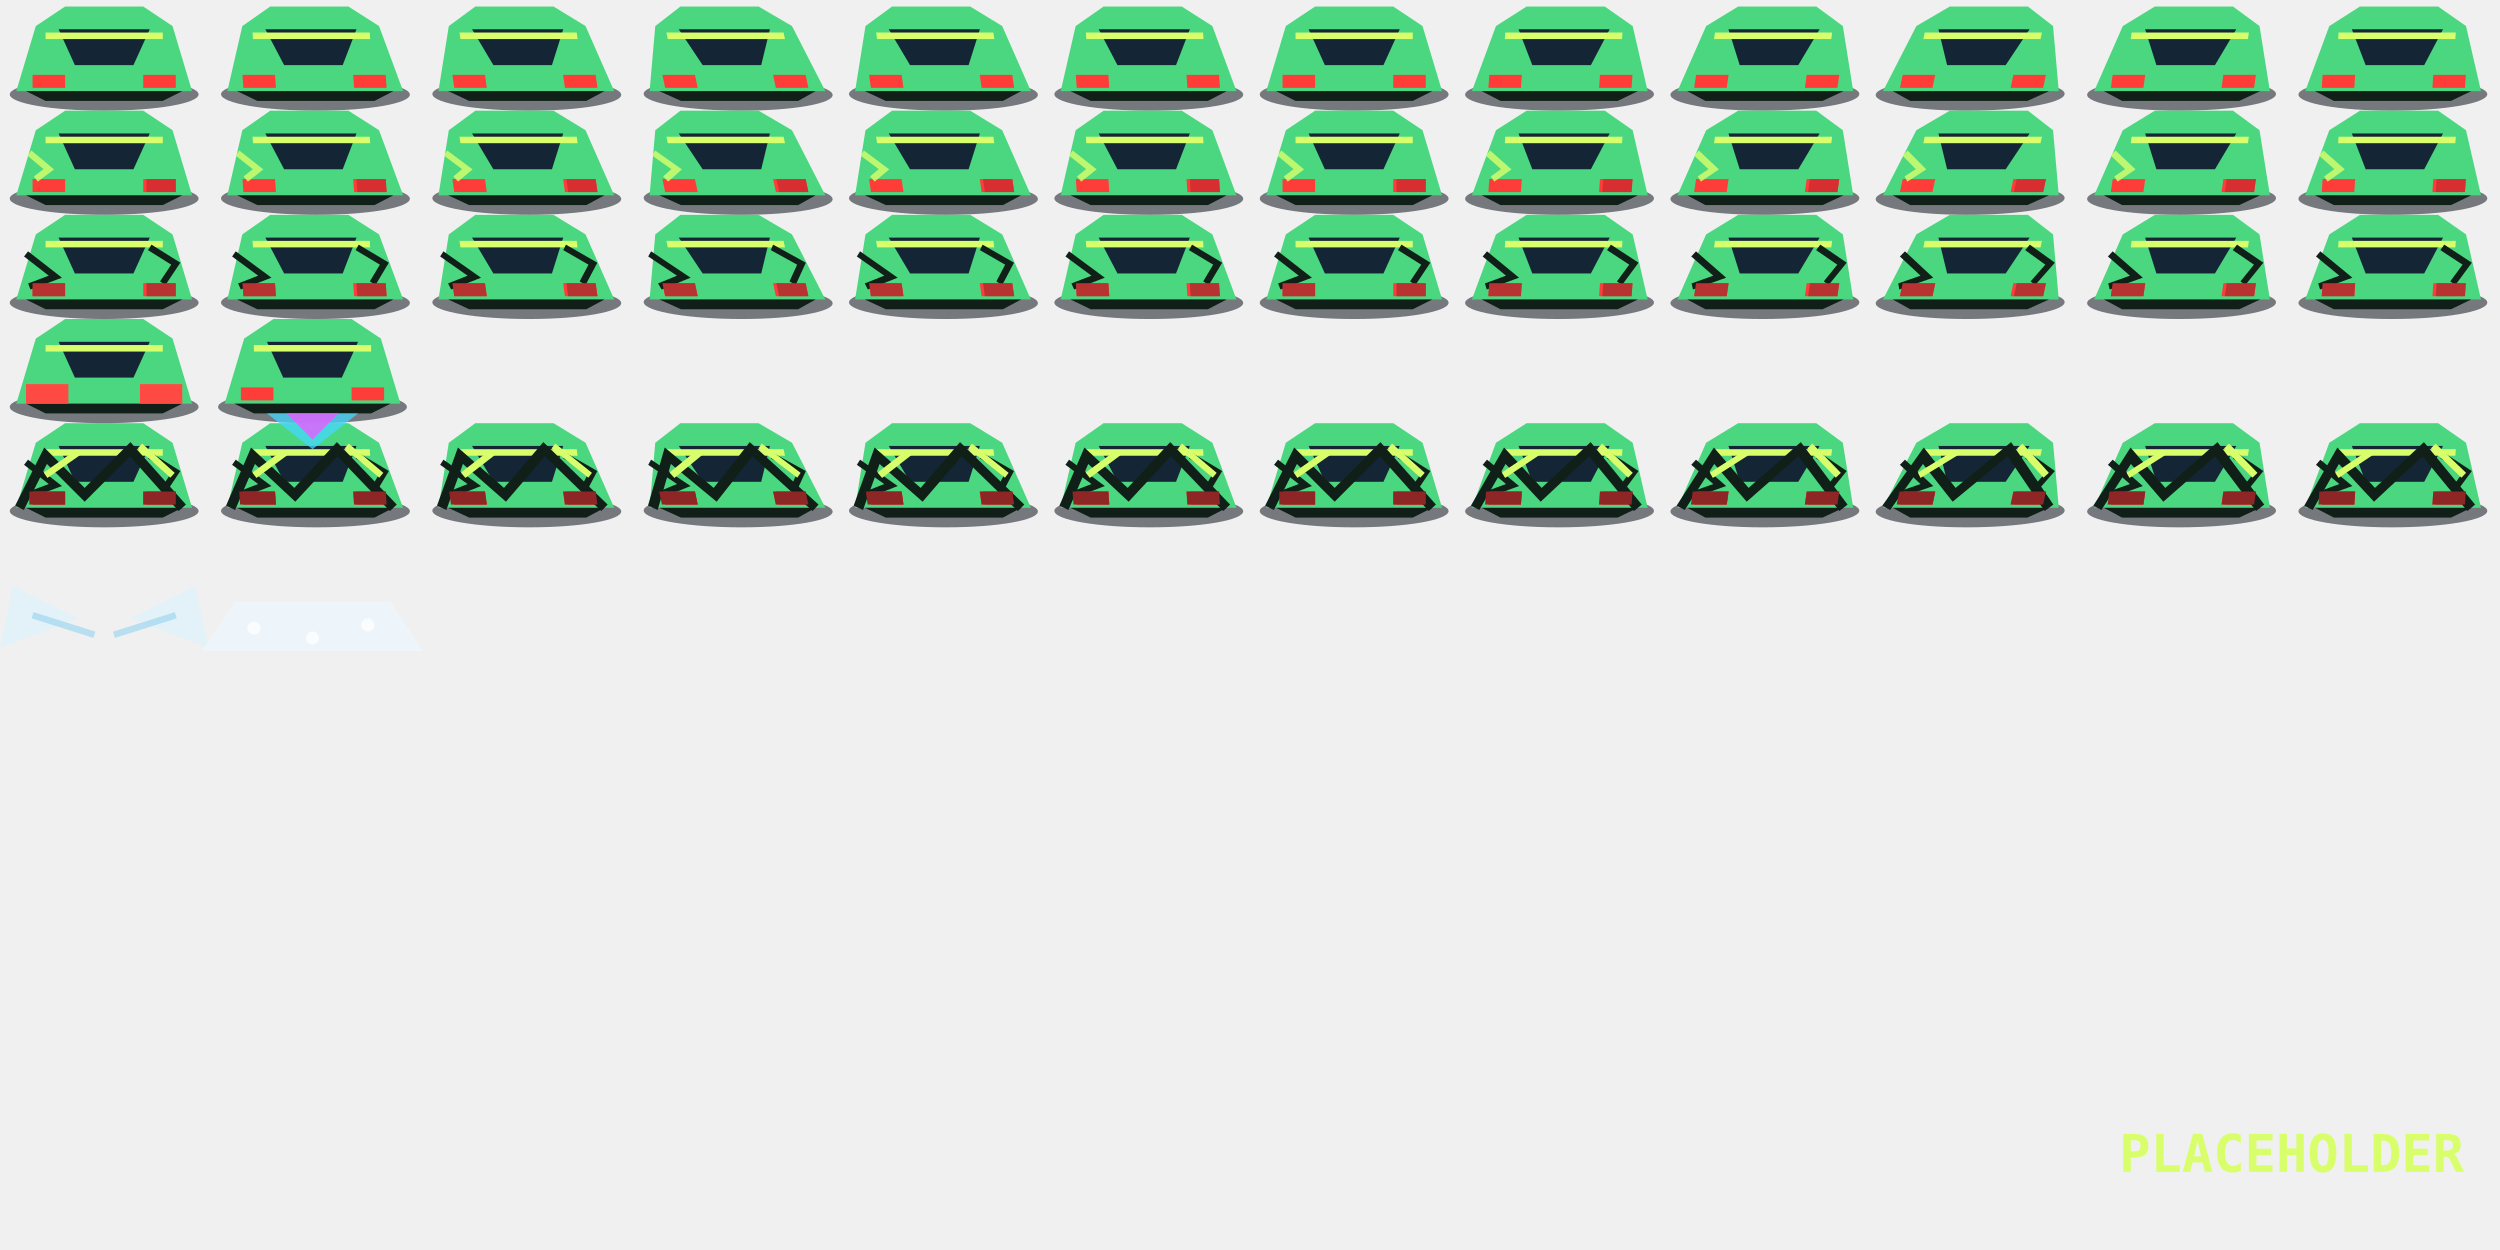
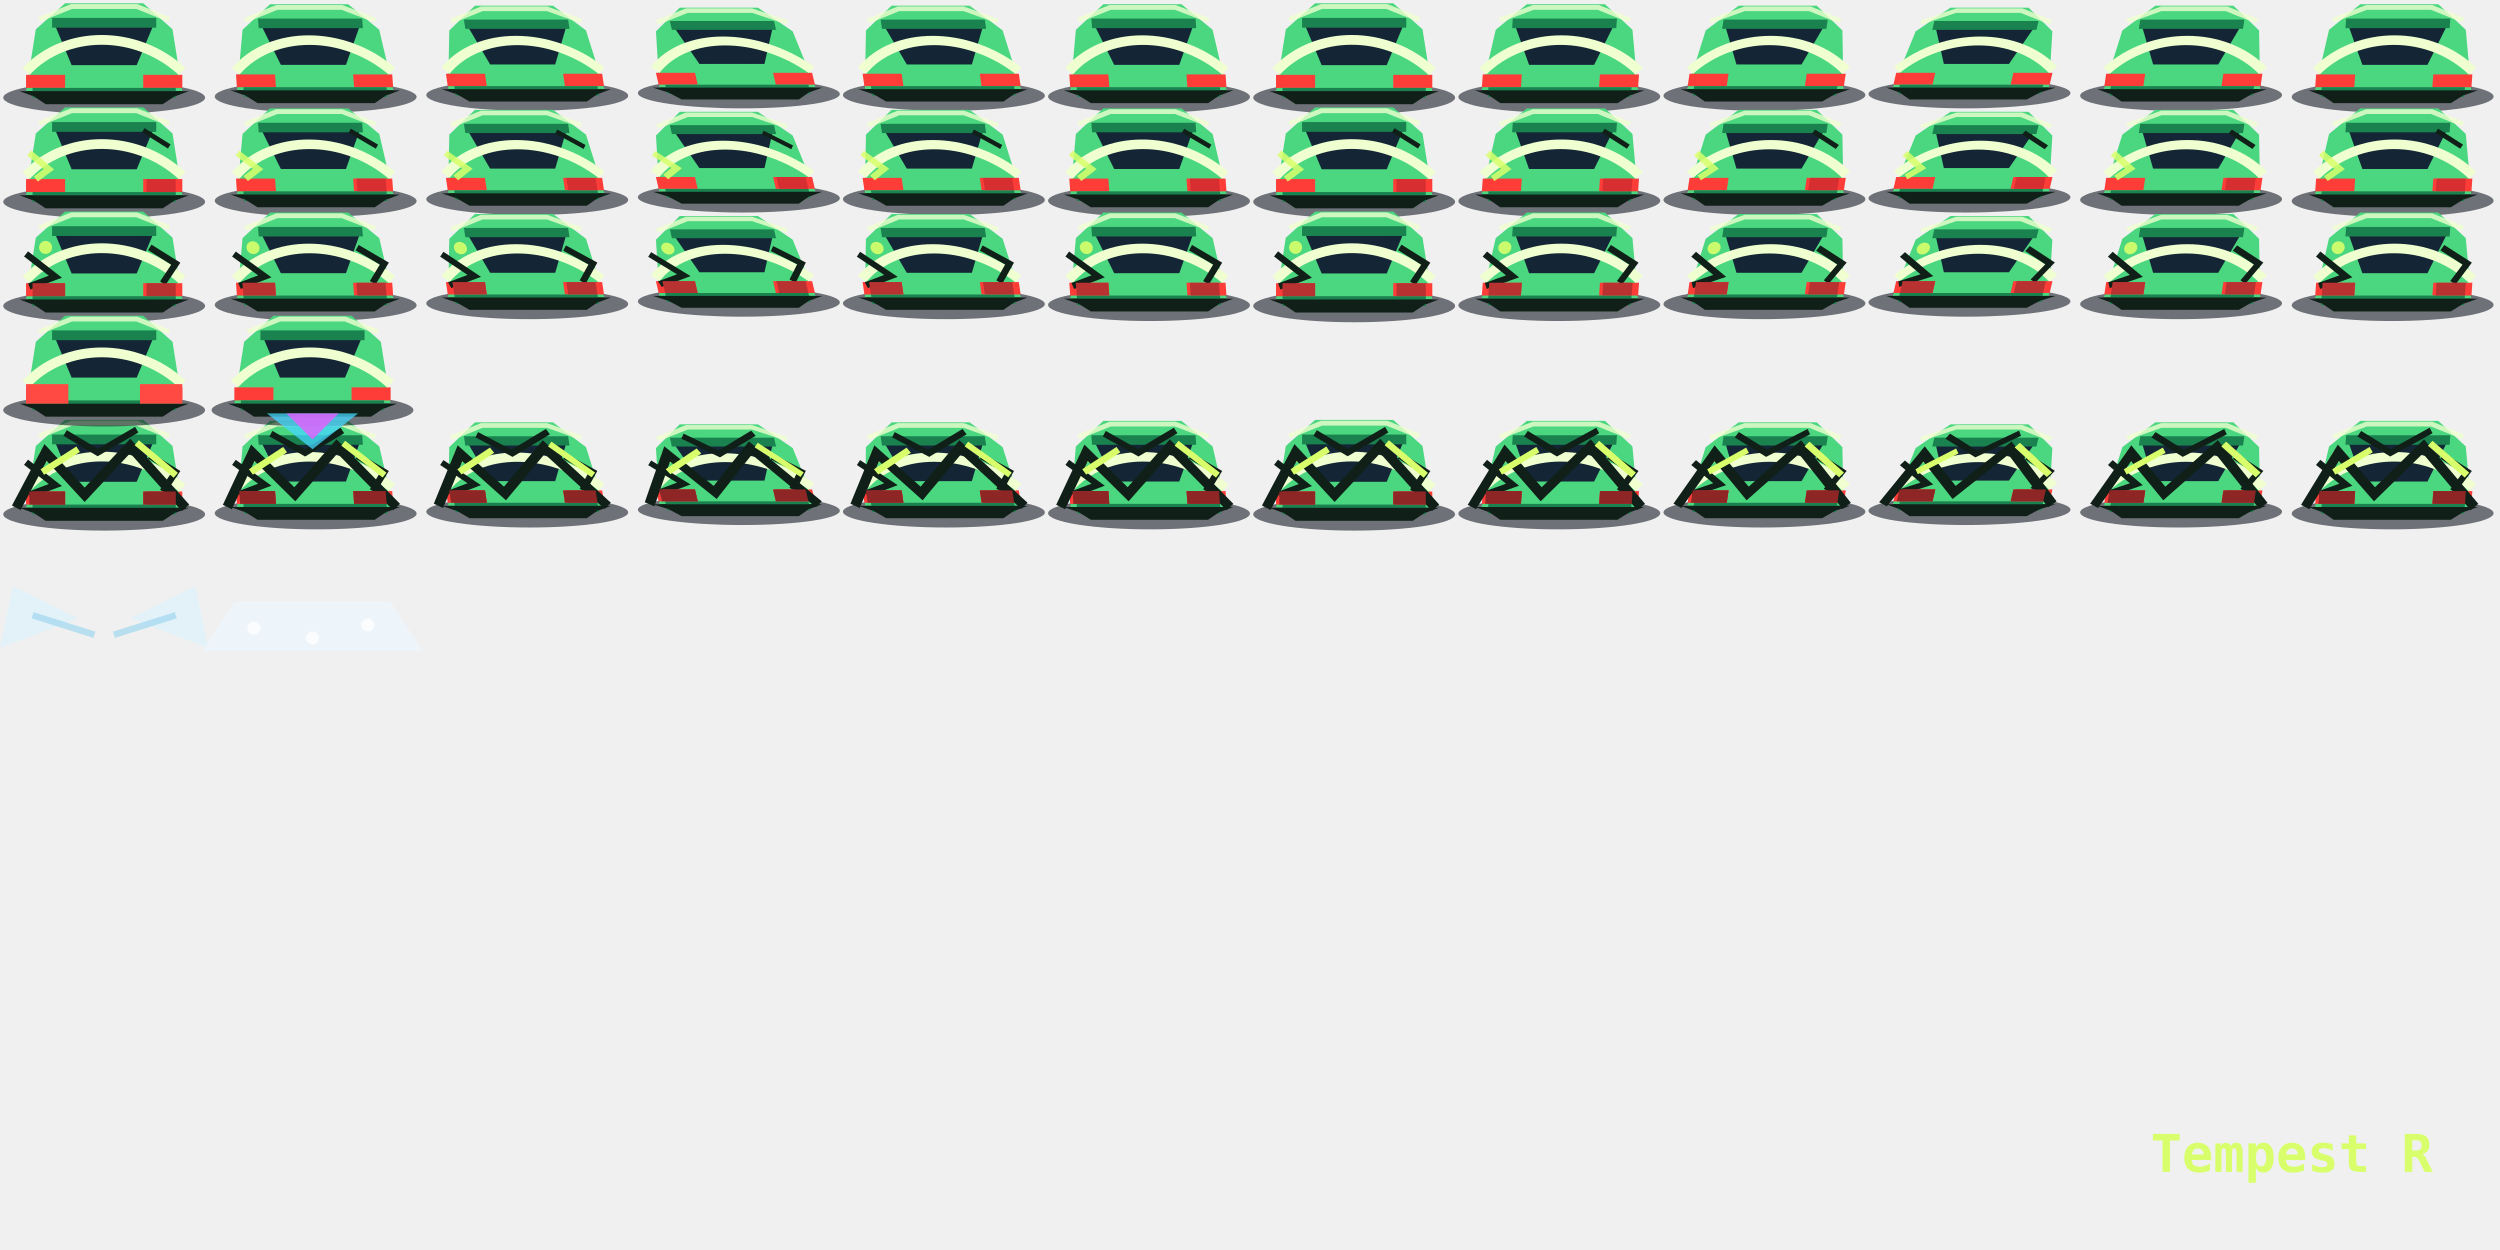
- <svg xmlns="http://www.w3.org/2000/svg" width="768" height="384" viewBox="0 0 768 384" role="img" aria-label="VibeGear2 placeholder art">
+ <svg xmlns="http://www.w3.org/2000/svg" width="768" height="384" viewBox="0 0 768 384" role="img" aria-label="Tempest R production car sprite sheet">
  <rect width="768" height="384" fill="none" />
  <defs>
    <g id="shadow">
-       <ellipse cx="0" cy="13" rx="29" ry="5" fill="#10151f" opacity="0.55" />
+       <ellipse cx="0" cy="14" rx="31" ry="5" fill="#10151f" opacity="0.58" />
    </g>
    <g id="clean">
-       <path d="M-27 12 L27 12 L21 -8 L12 -14 L-12 -14 L-21 -8 Z" fill="#4bd77f" />
-       <path d="M-14 -7 L14 -7 L9 4 L-9 4 Z" fill="#142636" />
-       <path d="M-22 7 L-12 7 L-12 11 L-22 11 Z" fill="#ff3d38" />
-       <path d="M12 7 L22 7 L22 11 L12 11 Z" fill="#ff3d38" />
-       <path d="M-24 12 L-18 15 L18 15 L24 12 Z" fill="#102018" />
-       <path d="M-18 -5 L18 -5" stroke="#d8ff6b" stroke-width="2" />
+       <path d="M-24 12 L24 12 L21 -7 L12 -15 L-12 -15 L-21 -7 Z" fill="#4bd77f" />
+       <path d="M-15 -8 L15 -8 L10 4 L-10 4 Z" fill="#142636" />
+       <path d="M-9 -7 L9 -7 L6 3 L-6 3 Z" fill="#142636" opacity="0.8" />
+       <path d="M-24 7 L-12 7 L-12 11 L-24 11 Z" fill="#ff3d38" />
+       <path d="M12 7 L24 7 L24 11 L12 11 Z" fill="#ff3d38" />
+       <path d="M-26 12 L-18 15 L18 15 L26 12 Z" fill="#102018" />
+       <rect x="-22" y="11" width="44" height="3" fill="#19824f" />
+       <path d="M-24 12 L-18 16 L18 16 L24 12 Z" fill="#102018" />
+       <path d="M-24 6 C-12 -7 10 -7 24 6" fill="none" stroke="#efffd0" stroke-width="3" />
+       <path d="M-16 -9 L16 -9" stroke="#19824f" stroke-width="3" />
+       <path d="M-20 -10 L-10 -14 L10 -14 L20 -10" fill="none" stroke="#efffd0" stroke-width="1.5" opacity="0.8" />
    </g>
    <g id="dented">
      <use href="#clean" />
-       <path d="M-23 -1 L-17 4 L-21 7" fill="none" stroke="#d8ff6b" stroke-width="2" opacity="0.8" />
+       <path d="M-23 -1 L-17 4 L-21 7" fill="none" stroke="#d8ff6b" stroke-width="2" opacity="0.85" />
+       <path d="M12 -8 L20 -3" stroke="#102018" stroke-width="1.5" />
      <rect x="13" y="7" width="9" height="4" fill="#d72f31" />
    </g>
    <g id="battered">
      <use href="#clean" />
      <path d="M-24 -2 L-15 5 L-23 8" fill="none" stroke="#102018" stroke-width="2" />
      <path d="M14 -4 L22 1 L18 7" fill="none" stroke="#102018" stroke-width="2" />
+       <circle cx="-18" cy="-4" r="2" fill="#d8ff6b" opacity="0.9" />
      <rect x="-22" y="7" width="10" height="4" fill="#b83232" />
      <rect x="13" y="7" width="9" height="4" fill="#b83232" />
    </g>
    <g id="totaled">
      <use href="#battered" />
-       <path d="M-26 12 L-18 -4 L-6 8 L8 -6 L24 12" fill="none" stroke="#102018" stroke-width="3" />
-       <path d="M-18 2 L-8 -5 M11 -7 L21 2" stroke="#d8ff6b" stroke-width="2" />
+       <path d="M-27 12 L-18 -5 L-6 8 L8 -7 L25 12" fill="none" stroke="#102018" stroke-width="3" />
+       <path d="M-19 1 L-8 -6 M10 -8 L22 2" stroke="#d8ff6b" stroke-width="2" />
+       <path d="M-12 -11 L-2 -5 L10 -12" fill="none" stroke="#102018" stroke-width="2" />
      <rect x="-23" y="7" width="11" height="4" fill="#8f2626" />
      <rect x="12" y="7" width="10" height="4" fill="#8f2626" />
    </g>
    <g id="brake">
      <use href="#clean" />
      <rect x="-24" y="6" width="13" height="6" fill="#ff4a44" />
      <rect x="11" y="6" width="13" height="6" fill="#ff4a44" />
    </g>
    <g id="nitro">
      <use href="#clean" />
      <path d="M-14 15 L0 26 L14 15 Z" fill="#44d7ff" opacity="0.75" />
      <path d="M-8 15 L0 23 L8 15 Z" fill="#e75cff" opacity="0.8" />
    </g>
    <g id="wet-trail">
      <path d="M-28 4 L-8 14 L-32 23 Z" fill="#d8f4ff" opacity="0.55" />
      <path d="M28 4 L8 14 L32 23 Z" fill="#d8f4ff" opacity="0.55" />
      <path d="M-22 13 L-3 19 M22 13 L3 19" stroke="#9fd7ef" stroke-width="2" opacity="0.7" />
    </g>
    <g id="snow-trail">
      <path d="M-24 9 L24 9 L34 24 L-34 24 Z" fill="#edf7ff" opacity="0.64" />
      <circle cx="-18" cy="17" r="2" fill="#ffffff" opacity="0.7" />
      <circle cx="0" cy="20" r="2" fill="#ffffff" opacity="0.7" />
      <circle cx="17" cy="16" r="2" fill="#ffffff" opacity="0.7" />
    </g>
  </defs>
-   <g transform="translate(32 16) skewX(0)">
-     <use href="#shadow" />
-     <use href="#clean" />
-   </g>
-   <g transform="translate(96 16) skewX(4)">
-     <use href="#shadow" />
-     <use href="#clean" />
-   </g>
-   <g transform="translate(160 16) skewX(8)">
-     <use href="#shadow" />
-     <use href="#clean" />
-   </g>
-   <g transform="translate(224 16) skewX(12)">
-     <use href="#shadow" />
-     <use href="#clean" />
-   </g>
-   <g transform="translate(288 16) skewX(8)">
-     <use href="#shadow" />
-     <use href="#clean" />
-   </g>
-   <g transform="translate(352 16) skewX(4)">
-     <use href="#shadow" />
-     <use href="#clean" />
-   </g>
-   <g transform="translate(416 16) skewX(0)">
-     <use href="#shadow" />
-     <use href="#clean" />
-   </g>
-   <g transform="translate(480 16) skewX(-4)">
-     <use href="#shadow" />
-     <use href="#clean" />
-   </g>
-   <g transform="translate(544 16) skewX(-8)">
-     <use href="#shadow" />
-     <use href="#clean" />
-   </g>
-   <g transform="translate(608 16) skewX(-12)">
-     <use href="#shadow" />
-     <use href="#clean" />
-   </g>
-   <g transform="translate(672 16) skewX(-8)">
-     <use href="#shadow" />
-     <use href="#clean" />
-   </g>
-   <g transform="translate(736 16) skewX(-4)">
-     <use href="#shadow" />
-     <use href="#clean" />
-   </g>
-   <g transform="translate(32 48) skewX(0)">
-     <use href="#shadow" />
-     <use href="#dented" />
-   </g>
-   <g transform="translate(96 48) skewX(4)">
-     <use href="#shadow" />
-     <use href="#dented" />
-   </g>
-   <g transform="translate(160 48) skewX(8)">
-     <use href="#shadow" />
-     <use href="#dented" />
-   </g>
-   <g transform="translate(224 48) skewX(12)">
-     <use href="#shadow" />
-     <use href="#dented" />
-   </g>
-   <g transform="translate(288 48) skewX(8)">
-     <use href="#shadow" />
-     <use href="#dented" />
-   </g>
-   <g transform="translate(352 48) skewX(4)">
-     <use href="#shadow" />
-     <use href="#dented" />
-   </g>
-   <g transform="translate(416 48) skewX(0)">
-     <use href="#shadow" />
-     <use href="#dented" />
-   </g>
-   <g transform="translate(480 48) skewX(-4)">
-     <use href="#shadow" />
-     <use href="#dented" />
-   </g>
-   <g transform="translate(544 48) skewX(-8)">
-     <use href="#shadow" />
-     <use href="#dented" />
-   </g>
-   <g transform="translate(608 48) skewX(-12)">
-     <use href="#shadow" />
-     <use href="#dented" />
-   </g>
-   <g transform="translate(672 48) skewX(-8)">
-     <use href="#shadow" />
-     <use href="#dented" />
-   </g>
-   <g transform="translate(736 48) skewX(-4)">
-     <use href="#shadow" />
-     <use href="#dented" />
-   </g>
-   <g transform="translate(32 80) skewX(0)">
-     <use href="#shadow" />
-     <use href="#battered" />
-   </g>
-   <g transform="translate(96 80) skewX(4)">
-     <use href="#shadow" />
-     <use href="#battered" />
-   </g>
-   <g transform="translate(160 80) skewX(8)">
-     <use href="#shadow" />
-     <use href="#battered" />
-   </g>
-   <g transform="translate(224 80) skewX(12)">
-     <use href="#shadow" />
-     <use href="#battered" />
-   </g>
-   <g transform="translate(288 80) skewX(8)">
-     <use href="#shadow" />
-     <use href="#battered" />
-   </g>
-   <g transform="translate(352 80) skewX(4)">
-     <use href="#shadow" />
-     <use href="#battered" />
-   </g>
-   <g transform="translate(416 80) skewX(0)">
-     <use href="#shadow" />
-     <use href="#battered" />
-   </g>
-   <g transform="translate(480 80) skewX(-4)">
-     <use href="#shadow" />
-     <use href="#battered" />
-   </g>
-   <g transform="translate(544 80) skewX(-8)">
-     <use href="#shadow" />
-     <use href="#battered" />
-   </g>
-   <g transform="translate(608 80) skewX(-12)">
-     <use href="#shadow" />
-     <use href="#battered" />
-   </g>
-   <g transform="translate(672 80) skewX(-8)">
-     <use href="#shadow" />
-     <use href="#battered" />
-   </g>
-   <g transform="translate(736 80) skewX(-4)">
-     <use href="#shadow" />
-     <use href="#battered" />
-   </g>
-   <g transform="translate(32 144) skewX(0)">
-     <use href="#shadow" />
-     <use href="#totaled" />
-   </g>
-   <g transform="translate(96 144) skewX(4)">
-     <use href="#shadow" />
-     <use href="#totaled" />
-   </g>
-   <g transform="translate(160 144) skewX(8)">
-     <use href="#shadow" />
-     <use href="#totaled" />
-   </g>
-   <g transform="translate(224 144) skewX(12)">
-     <use href="#shadow" />
-     <use href="#totaled" />
-   </g>
-   <g transform="translate(288 144) skewX(8)">
-     <use href="#shadow" />
-     <use href="#totaled" />
-   </g>
-   <g transform="translate(352 144) skewX(4)">
-     <use href="#shadow" />
-     <use href="#totaled" />
-   </g>
-   <g transform="translate(416 144) skewX(0)">
-     <use href="#shadow" />
-     <use href="#totaled" />
-   </g>
-   <g transform="translate(480 144) skewX(-4)">
-     <use href="#shadow" />
-     <use href="#totaled" />
-   </g>
-   <g transform="translate(544 144) skewX(-8)">
-     <use href="#shadow" />
-     <use href="#totaled" />
-   </g>
-   <g transform="translate(608 144) skewX(-12)">
-     <use href="#shadow" />
-     <use href="#totaled" />
-   </g>
-   <g transform="translate(672 144) skewX(-8)">
-     <use href="#shadow" />
-     <use href="#totaled" />
-   </g>
-   <g transform="translate(736 144) skewX(-4)">
+   <g transform="translate(32 16) scale(1 1) skewX(0)">
+     <use href="#shadow" />
+     <use href="#clean" />
+   </g>
+   <g transform="translate(96 16) scale(1 0.98) skewX(4)">
+     <use href="#shadow" />
+     <use href="#clean" />
+   </g>
+   <g transform="translate(160 16) scale(1 0.95) skewX(8)">
+     <use href="#shadow" />
+     <use href="#clean" />
+   </g>
+   <g transform="translate(224 16) scale(1 0.91) skewX(12)">
+     <use href="#shadow" />
+     <use href="#clean" />
+   </g>
+   <g transform="translate(288 16) scale(1 0.95) skewX(8)">
+     <use href="#shadow" />
+     <use href="#clean" />
+   </g>
+   <g transform="translate(352 16) scale(1 0.98) skewX(4)">
+     <use href="#shadow" />
+     <use href="#clean" />
+   </g>
+   <g transform="translate(416 16) scale(1 1) skewX(0)">
+     <use href="#shadow" />
+     <use href="#clean" />
+   </g>
+   <g transform="translate(480 16) scale(1 0.98) skewX(-4)">
+     <use href="#shadow" />
+     <use href="#clean" />
+   </g>
+   <g transform="translate(544 16) scale(1 0.95) skewX(-8)">
+     <use href="#shadow" />
+     <use href="#clean" />
+   </g>
+   <g transform="translate(608 16) scale(1 0.91) skewX(-12)">
+     <use href="#shadow" />
+     <use href="#clean" />
+   </g>
+   <g transform="translate(672 16) scale(1 0.95) skewX(-8)">
+     <use href="#shadow" />
+     <use href="#clean" />
+   </g>
+   <g transform="translate(736 16) scale(1 0.98) skewX(-4)">
+     <use href="#shadow" />
+     <use href="#clean" />
+   </g>
+   <g transform="translate(32 48) scale(1 1) skewX(0)">
+     <use href="#shadow" />
+     <use href="#dented" />
+   </g>
+   <g transform="translate(96 48) scale(1 0.98) skewX(4)">
+     <use href="#shadow" />
+     <use href="#dented" />
+   </g>
+   <g transform="translate(160 48) scale(1 0.95) skewX(8)">
+     <use href="#shadow" />
+     <use href="#dented" />
+   </g>
+   <g transform="translate(224 48) scale(1 0.91) skewX(12)">
+     <use href="#shadow" />
+     <use href="#dented" />
+   </g>
+   <g transform="translate(288 48) scale(1 0.95) skewX(8)">
+     <use href="#shadow" />
+     <use href="#dented" />
+   </g>
+   <g transform="translate(352 48) scale(1 0.98) skewX(4)">
+     <use href="#shadow" />
+     <use href="#dented" />
+   </g>
+   <g transform="translate(416 48) scale(1 1) skewX(0)">
+     <use href="#shadow" />
+     <use href="#dented" />
+   </g>
+   <g transform="translate(480 48) scale(1 0.98) skewX(-4)">
+     <use href="#shadow" />
+     <use href="#dented" />
+   </g>
+   <g transform="translate(544 48) scale(1 0.95) skewX(-8)">
+     <use href="#shadow" />
+     <use href="#dented" />
+   </g>
+   <g transform="translate(608 48) scale(1 0.91) skewX(-12)">
+     <use href="#shadow" />
+     <use href="#dented" />
+   </g>
+   <g transform="translate(672 48) scale(1 0.95) skewX(-8)">
+     <use href="#shadow" />
+     <use href="#dented" />
+   </g>
+   <g transform="translate(736 48) scale(1 0.98) skewX(-4)">
+     <use href="#shadow" />
+     <use href="#dented" />
+   </g>
+   <g transform="translate(32 80) scale(1 1) skewX(0)">
+     <use href="#shadow" />
+     <use href="#battered" />
+   </g>
+   <g transform="translate(96 80) scale(1 0.98) skewX(4)">
+     <use href="#shadow" />
+     <use href="#battered" />
+   </g>
+   <g transform="translate(160 80) scale(1 0.95) skewX(8)">
+     <use href="#shadow" />
+     <use href="#battered" />
+   </g>
+   <g transform="translate(224 80) scale(1 0.91) skewX(12)">
+     <use href="#shadow" />
+     <use href="#battered" />
+   </g>
+   <g transform="translate(288 80) scale(1 0.95) skewX(8)">
+     <use href="#shadow" />
+     <use href="#battered" />
+   </g>
+   <g transform="translate(352 80) scale(1 0.98) skewX(4)">
+     <use href="#shadow" />
+     <use href="#battered" />
+   </g>
+   <g transform="translate(416 80) scale(1 1) skewX(0)">
+     <use href="#shadow" />
+     <use href="#battered" />
+   </g>
+   <g transform="translate(480 80) scale(1 0.98) skewX(-4)">
+     <use href="#shadow" />
+     <use href="#battered" />
+   </g>
+   <g transform="translate(544 80) scale(1 0.95) skewX(-8)">
+     <use href="#shadow" />
+     <use href="#battered" />
+   </g>
+   <g transform="translate(608 80) scale(1 0.91) skewX(-12)">
+     <use href="#shadow" />
+     <use href="#battered" />
+   </g>
+   <g transform="translate(672 80) scale(1 0.95) skewX(-8)">
+     <use href="#shadow" />
+     <use href="#battered" />
+   </g>
+   <g transform="translate(736 80) scale(1 0.98) skewX(-4)">
+     <use href="#shadow" />
+     <use href="#battered" />
+   </g>
+   <g transform="translate(32 144) scale(1 1) skewX(0)">
+     <use href="#shadow" />
+     <use href="#totaled" />
+   </g>
+   <g transform="translate(96 144) scale(1 0.98) skewX(4)">
+     <use href="#shadow" />
+     <use href="#totaled" />
+   </g>
+   <g transform="translate(160 144) scale(1 0.95) skewX(8)">
+     <use href="#shadow" />
+     <use href="#totaled" />
+   </g>
+   <g transform="translate(224 144) scale(1 0.91) skewX(12)">
+     <use href="#shadow" />
+     <use href="#totaled" />
+   </g>
+   <g transform="translate(288 144) scale(1 0.95) skewX(8)">
+     <use href="#shadow" />
+     <use href="#totaled" />
+   </g>
+   <g transform="translate(352 144) scale(1 0.98) skewX(4)">
+     <use href="#shadow" />
+     <use href="#totaled" />
+   </g>
+   <g transform="translate(416 144) scale(1 1) skewX(0)">
+     <use href="#shadow" />
+     <use href="#totaled" />
+   </g>
+   <g transform="translate(480 144) scale(1 0.98) skewX(-4)">
+     <use href="#shadow" />
+     <use href="#totaled" />
+   </g>
+   <g transform="translate(544 144) scale(1 0.95) skewX(-8)">
+     <use href="#shadow" />
+     <use href="#totaled" />
+   </g>
+   <g transform="translate(608 144) scale(1 0.91) skewX(-12)">
+     <use href="#shadow" />
+     <use href="#totaled" />
+   </g>
+   <g transform="translate(672 144) scale(1 0.95) skewX(-8)">
+     <use href="#shadow" />
+     <use href="#totaled" />
+   </g>
+   <g transform="translate(736 144) scale(1 0.98) skewX(-4)">
    <use href="#shadow" />
    <use href="#totaled" />
  </g>
  <g transform="translate(32 112)">
    <use href="#shadow" />
    <use href="#brake" />
  </g>
  <g transform="translate(96 112)">
    <use href="#shadow" />
    <use href="#nitro" />
  </g>
  <g transform="translate(32 176)">
    <use href="#wet-trail" />
  </g>
  <g transform="translate(96 176)">
    <use href="#snow-trail" />
  </g>
-   <text x="704" y="360" text-anchor="middle" font-family="monospace" font-size="16" font-weight="700" fill="#d8ff6b">PLACEHOLDER</text>
+   <text x="704" y="360" text-anchor="middle" font-family="monospace" font-size="16" font-weight="700" fill="#d8ff6b">Tempest R</text>
</svg>
